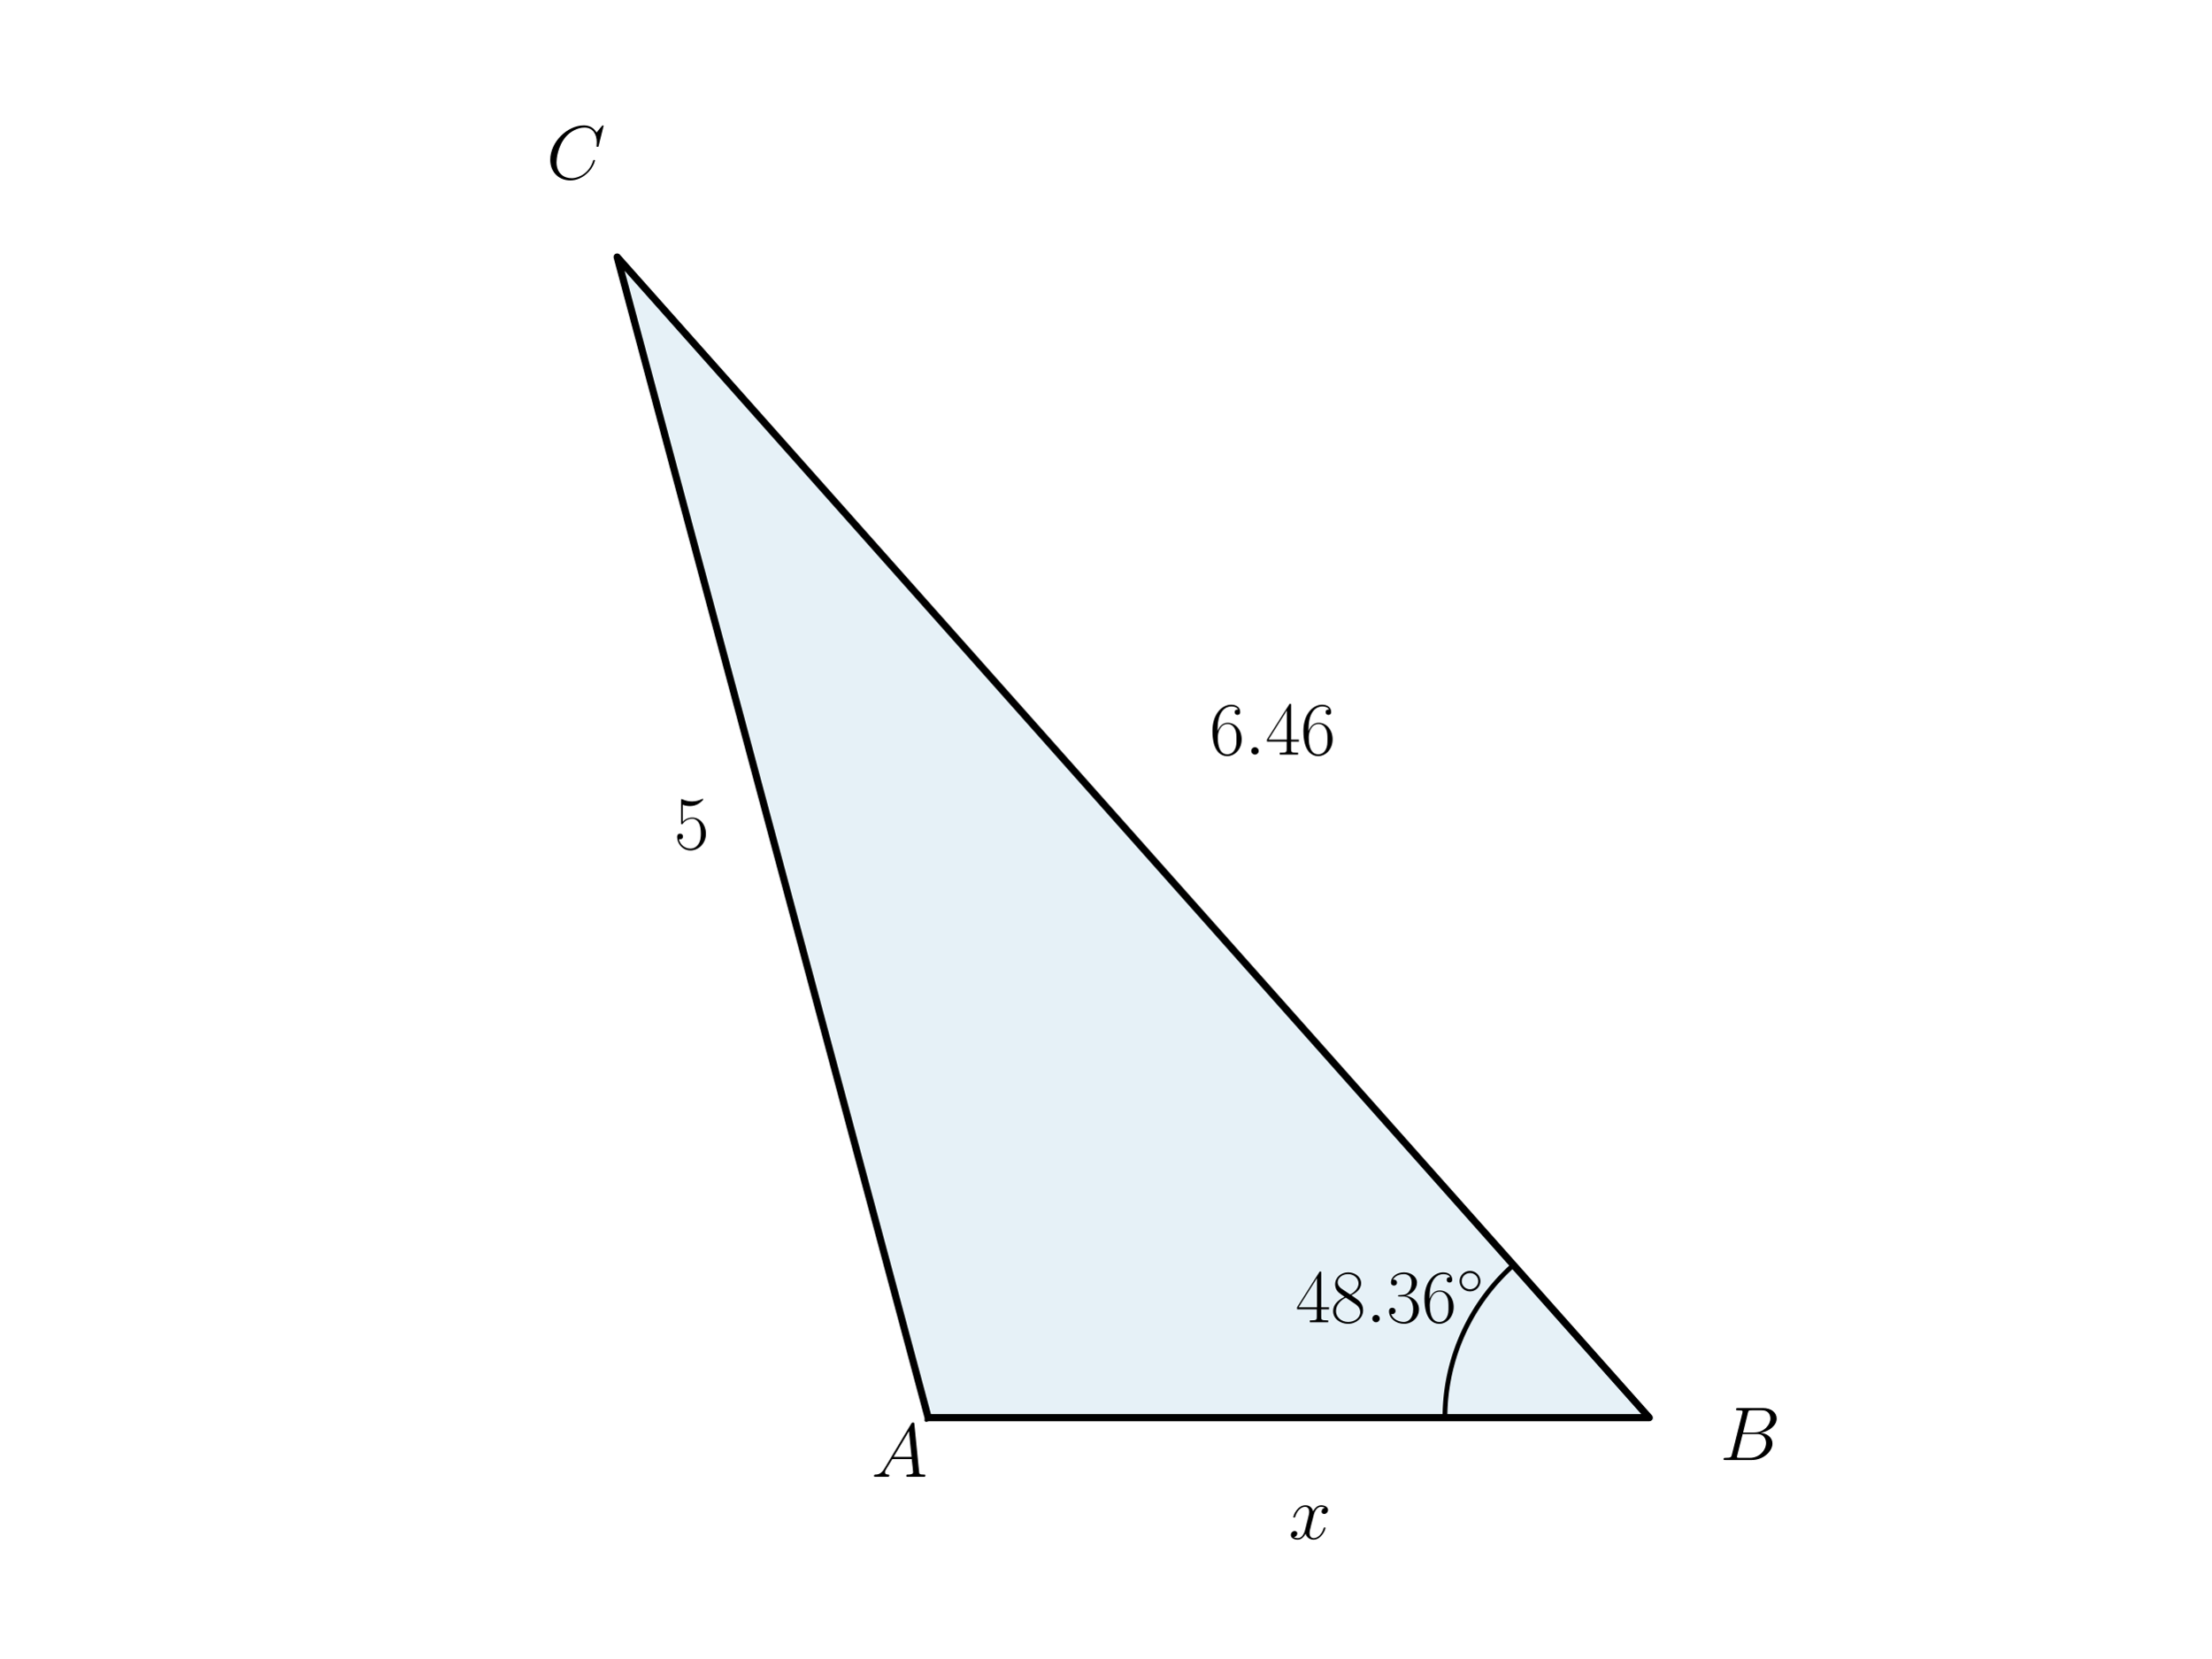
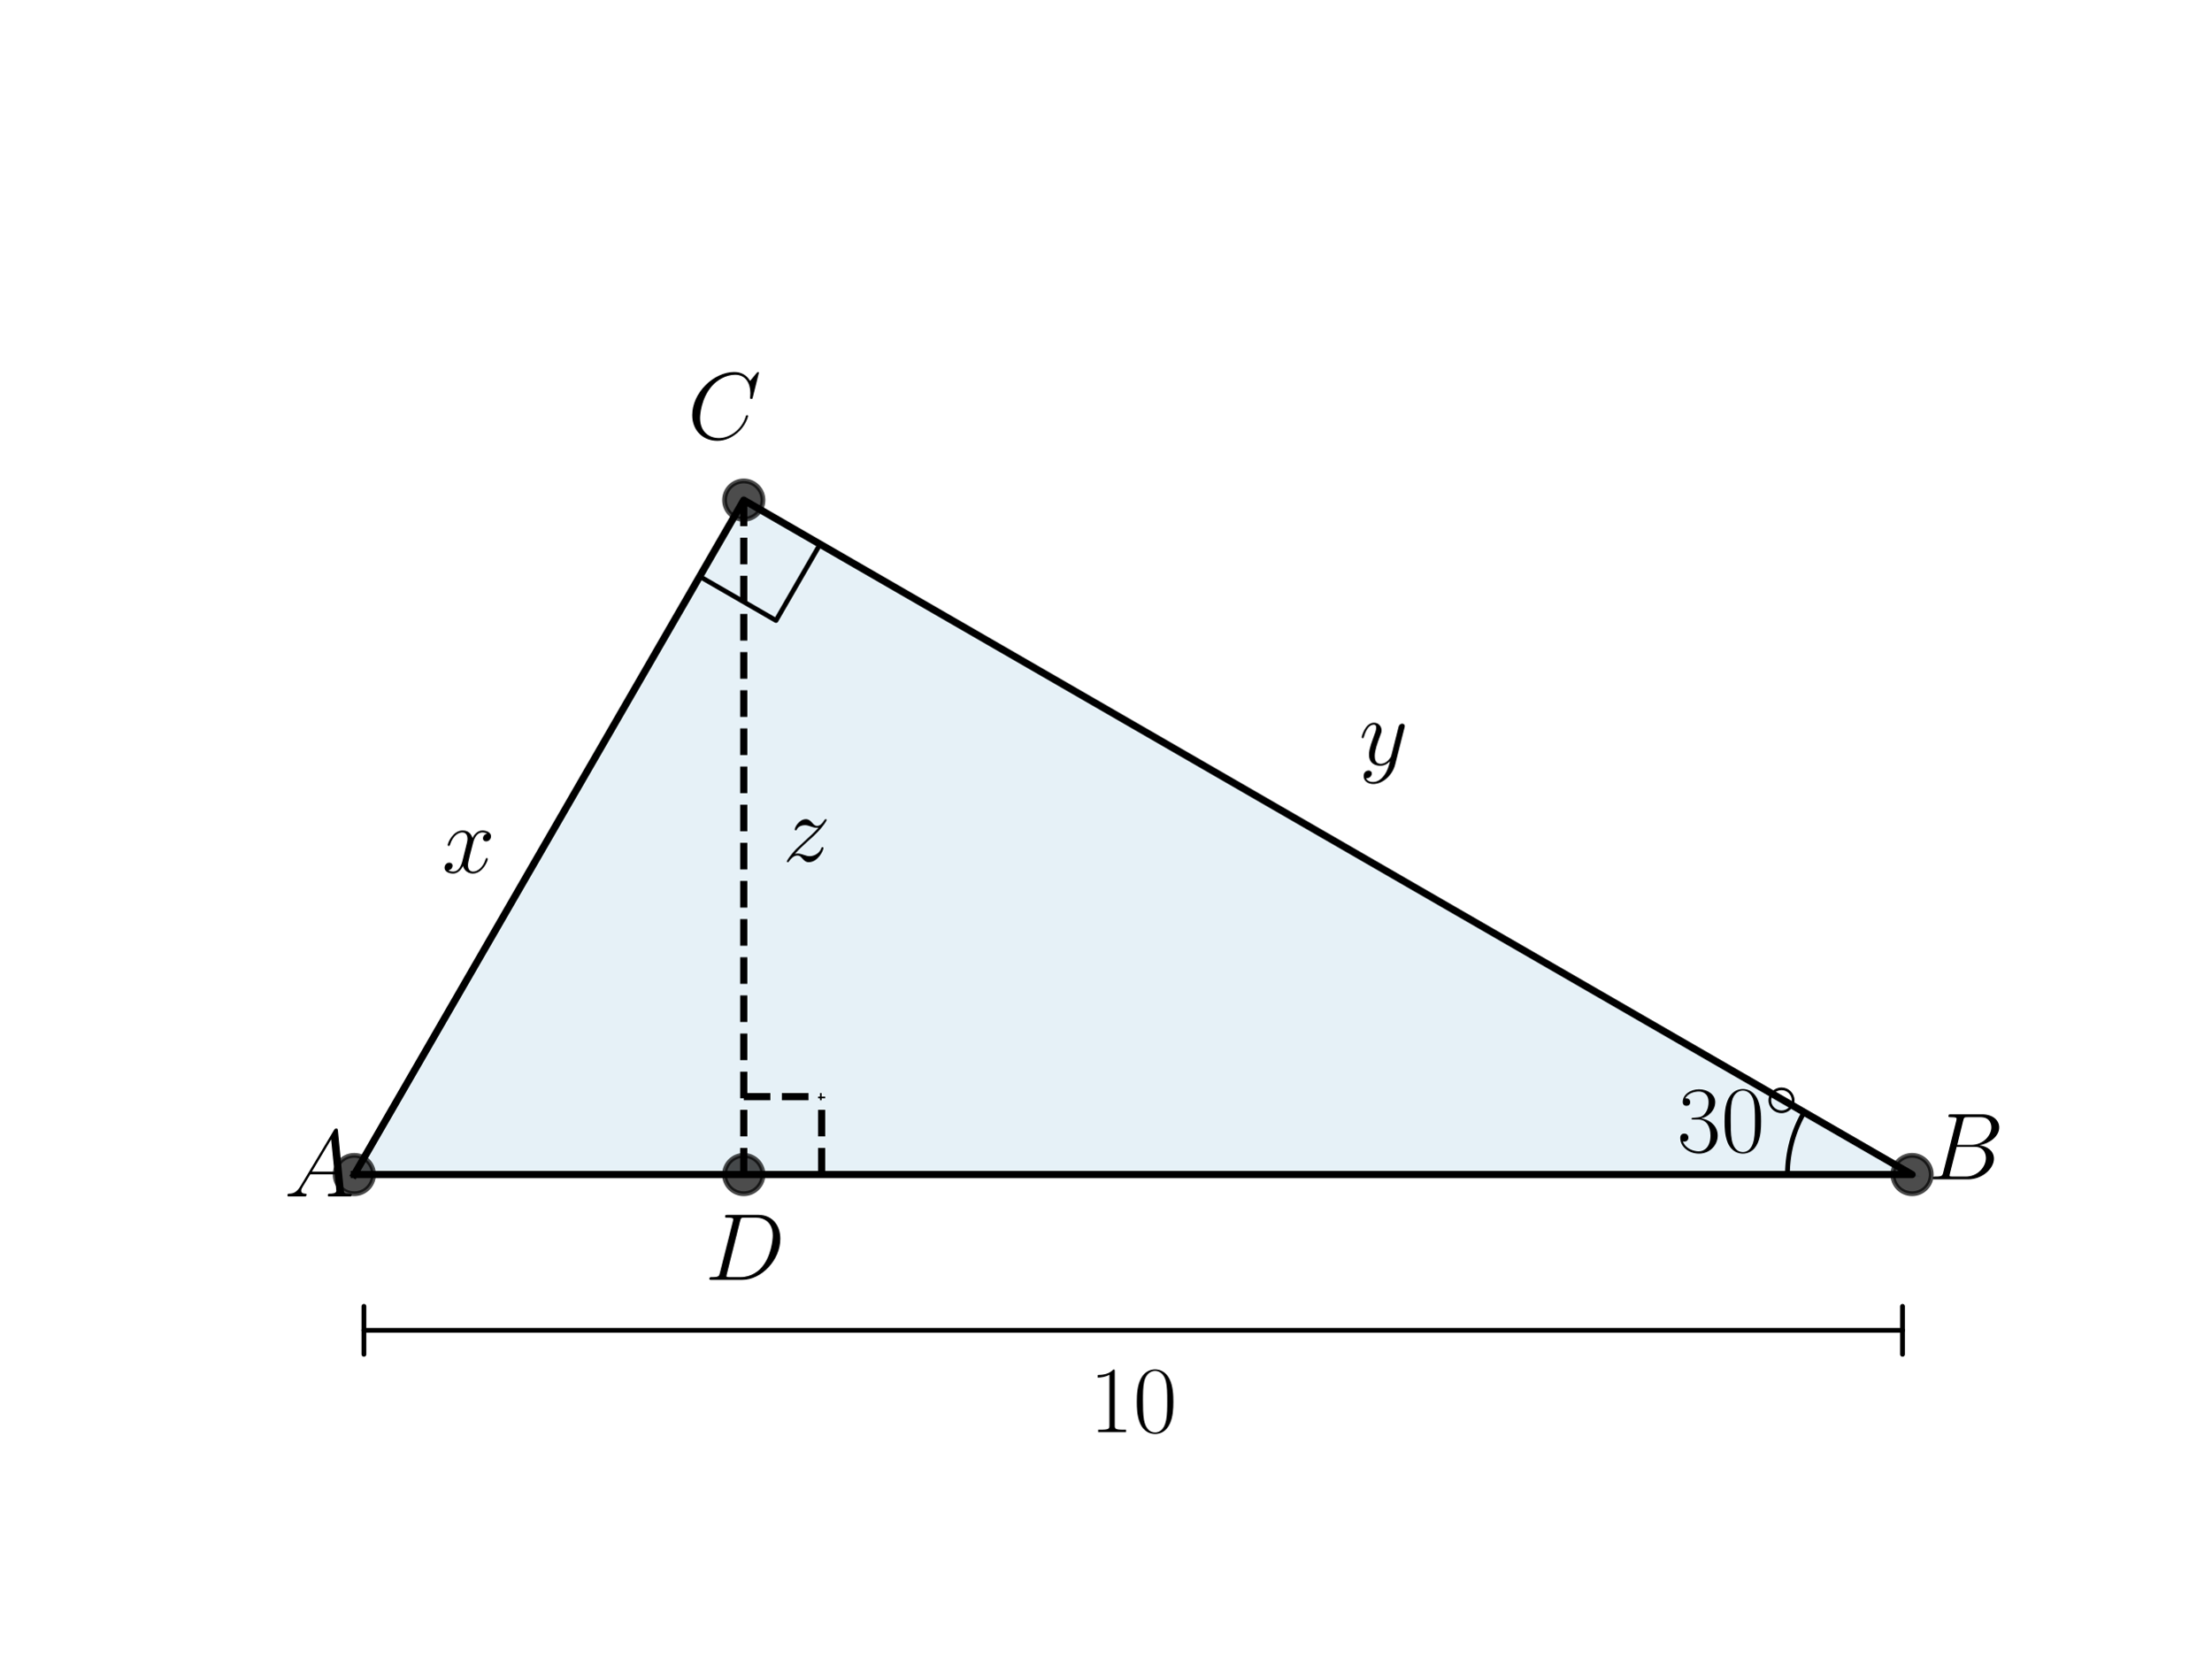
<svg xmlns="http://www.w3.org/2000/svg" xmlns:xlink="http://www.w3.org/1999/xlink" width="460.8pt" height="345.6pt" viewBox="0 0 460.8 345.6" version="1.1">
  <defs>
    <style type="text/css">*{stroke-linejoin: round; stroke-linecap: butt}</style>
  </defs>
  <g id="figure_1">
    <g id="patch_1">
      <path d="M 0 345.6  L 460.8 345.6  L 460.8 0  L 0 0  L 0 345.6  z " style="fill: none" />
    </g>
    <g id="axes_1">
      <g id="patch_2">
-         <path d="M 193.435 295.488  L 343.707 295.488  L 128.613 53.568  z " clip-path="url(#p58ee588329)" style="fill: #0072b2; opacity: 0.1; stroke: #0072b2; stroke-linejoin: miter" />
+         <path d="M 73.833 244.818  L 398.487 244.818  L 154.996 104.238  z " clip-path="url(#pbabc6423a6)" style="fill: #0072b2; opacity: 0.1; stroke: #0072b2; stroke-linejoin: miter" />
      </g>
      <g id="line2d_1">
-         <path d="M 193.435 295.488  L 343.707 295.488  L 128.613 53.568  L 193.435 295.488  " clip-path="url(#p58ee588329)" style="fill: none; stroke: #000000; stroke-width: 1.5; stroke-linecap: square" />
+         <path d="M 73.833 244.818  L 398.487 244.818  L 154.996 104.238  L 73.833 244.818  " clip-path="url(#pbabc6423a6)" style="fill: none; stroke: #000000; stroke-width: 1.5; stroke-linecap: square" />
      </g>
      <g id="line2d_2">
-         <path d="M 301.13 295.488  L 301.132 295.125  L 301.136 294.762  L 301.144 294.399  L 301.155 294.036  L 301.169 293.674  L 301.186 293.311  L 301.206 292.949  L 301.229 292.586  L 301.255 292.224  L 301.285 291.862  L 301.317 291.501  L 301.353 291.14  L 301.391 290.779  L 301.433 290.418  L 301.478 290.058  L 301.526 289.698  L 301.577 289.339  L 301.631 288.98  L 301.688 288.621  L 301.748 288.263  L 301.811 287.906  L 301.877 287.549  L 301.946 287.193  L 302.018 286.837  L 302.094 286.482  L 302.172 286.127  L 302.253 285.774  L 302.338 285.42  L 302.425 285.068  L 302.515 284.717  L 302.609 284.366  L 302.705 284.016  L 302.804 283.667  L 302.906 283.318  L 303.012 282.971  L 303.12 282.624  L 303.231 282.279  L 303.345 281.934  L 303.462 281.591  L 303.582 281.248  L 303.705 280.907  L 303.831 280.566  L 303.959 280.227  L 304.091 279.888  L 304.225 279.551  L 304.363 279.215  L 304.503 278.88  L 304.646 278.547  L 304.792 278.214  L 304.94 277.883  L 305.092 277.553  L 305.246 277.225  L 305.403 276.897  L 305.563 276.571  L 305.726 276.247  L 305.891 275.924  L 306.059 275.602  L 306.23 275.282  L 306.404 274.963  L 306.58 274.646  L 306.759 274.33  L 306.941 274.016  L 307.125 273.703  L 307.312 273.392  L 307.502 273.083  L 307.694 272.775  L 307.889 272.469  L 308.087 272.164  L 308.287 271.861  L 308.49 271.56  L 308.695 271.261  L 308.903 270.963  L 309.113 270.667  L 309.326 270.373  L 309.541 270.081  L 309.759 269.791  L 309.98 269.502  L 310.202 269.216  L 310.428 268.931  L 310.655 268.648  L 310.885 268.367  L 311.118 268.089  L 311.352 267.812  L 311.59 267.537  L 311.829 267.264  L 312.071 266.993  L 312.315 266.725  L 312.561 266.458  L 312.81 266.194  L 313.061 265.931  L 313.314 265.671  L 313.569 265.413  L 313.827 265.157  L 314.086 264.903  L 314.348 264.652  L 314.612 264.403  L 314.878 264.156  L 315.146 263.911  L 315.417 263.669  " clip-path="url(#p58ee588329)" style="fill: none; stroke: #000000; stroke-linecap: square" />
+         <defs>
+           <path id="mfed190b1c7" d="M 0 4  C 1.061 4 2.078 3.579 2.828 2.828  C 3.579 2.078 4 1.061 4 0  C 4 -1.061 3.579 -2.078 2.828 -2.828  C 2.078 -3.579 1.061 -4 0 -4  C -1.061 -4 -2.078 -3.579 -2.828 -2.828  C -3.579 -2.078 -4 -1.061 -4 0  C -4 1.061 -3.579 2.078 -2.828 2.828  C -2.078 3.579 -1.061 4 0 4  z " style="stroke: #000000; stroke-opacity: 0.7" />
+         </defs>
+         <g clip-path="url(#pbabc6423a6)">
+           <use xlink:href="#mfed190b1c7" x="154.996" y="104.238" style="fill-opacity: 0.7; stroke: #000000; stroke-opacity: 0.7" />
+           <use xlink:href="#mfed190b1c7" x="398.487" y="244.818" style="fill-opacity: 0.7; stroke: #000000; stroke-opacity: 0.7" />
+           <use xlink:href="#mfed190b1c7" x="73.833" y="244.818" style="fill-opacity: 0.7; stroke: #000000; stroke-opacity: 0.7" />
+         </g>
+       </g>
+       <g id="line2d_3">
+         <path d="M 372.515 244.818  L 372.515 244.68  L 372.516 244.543  L 372.518 244.406  L 372.521 244.268  L 372.524 244.131  L 372.528 243.994  L 372.533 243.856  L 372.538 243.719  L 372.544 243.582  L 372.551 243.445  L 372.559 243.308  L 372.567 243.171  L 372.576 243.033  L 372.586 242.896  L 372.597 242.759  L 372.608 242.623  L 372.62 242.486  L 372.633 242.349  L 372.646 242.212  L 372.66 242.076  L 372.675 241.939  L 372.691 241.803  L 372.707 241.666  L 372.724 241.53  L 372.742 241.394  L 372.76 241.258  L 372.779 241.122  L 372.799 240.986  L 372.82 240.85  L 372.841 240.714  L 372.863 240.579  L 372.886 240.443  L 372.909 240.308  L 372.934 240.173  L 372.959 240.037  L 372.984 239.902  L 373.011 239.768  L 373.038 239.633  L 373.065 239.498  L 373.094 239.364  L 373.123 239.23  L 373.153 239.096  L 373.184 238.962  L 373.215 238.828  L 373.247 238.695  L 373.28 238.561  L 373.313 238.428  L 373.347 238.295  L 373.382 238.162  L 373.418 238.029  L 373.454 237.897  L 373.491 237.765  L 373.529 237.632  L 373.567 237.501  L 373.606 237.369  L 373.646 237.237  L 373.686 237.106  L 373.727 236.975  L 373.769 236.844  L 373.812 236.714  L 373.855 236.583  L 373.899 236.453  L 373.943 236.323  L 373.989 236.193  L 374.035 236.064  L 374.081 235.935  L 374.129 235.806  L 374.177 235.677  L 374.225 235.549  L 374.275 235.42  L 374.325 235.292  L 374.375 235.165  L 374.427 235.037  L 374.479 234.91  L 374.532 234.783  L 374.585 234.657  L 374.639 234.531  L 374.694 234.405  L 374.749 234.279  L 374.805 234.154  L 374.862 234.028  L 374.919 233.904  L 374.977 233.779  L 375.036 233.655  L 375.096 233.531  L 375.156 233.408  L 375.216 233.284  L 375.278 233.161  L 375.339 233.039  L 375.402 232.917  L 375.465 232.795  L 375.529 232.673  L 375.594 232.552  L 375.659 232.431  L 375.725 232.31  L 375.791 232.19  L 375.858 232.07  L 375.926 231.951  L 375.995 231.832  " clip-path="url(#pbabc6423a6)" style="fill: none; stroke: #000000; stroke-linecap: square" />
+       </g>
+       <g id="line2d_4">
+         <path d="M 145.814 120.143  L 161.719 129.326  L 170.901 113.421  L 154.996 104.238  " clip-path="url(#pbabc6423a6)" style="fill: none; stroke: #000000; stroke-linecap: square" />
+       </g>
+       <g id="LineCollection_1">
+         <path d="M 154.996 244.818  L 154.996 104.238  " clip-path="url(#pbabc6423a6)" style="fill: none; stroke-dasharray: 5.55,2.4; stroke-dashoffset: 0; stroke: #000000; stroke-width: 1.5" />
+       </g>
+       <g id="line2d_5">
+         <path d="M 154.996 228.585  L 171.229 228.585  " clip-path="url(#pbabc6423a6)" style="fill: none; stroke-dasharray: 5.55,2.4; stroke-dashoffset: 0; stroke: #000000; stroke-width: 1.5" />
+       </g>
+       <g id="line2d_6">
+         <path d="M 171.229 244.818  L 171.229 228.585  " clip-path="url(#pbabc6423a6)" style="fill: none; stroke-dasharray: 5.55,2.4; stroke-dashoffset: 0; stroke: #000000; stroke-width: 1.5" />
+       </g>
+       <g id="line2d_7">
+         <g clip-path="url(#pbabc6423a6)">
+           <use xlink:href="#mfed190b1c7" x="154.996" y="244.818" style="fill-opacity: 0.7; stroke: #000000; stroke-opacity: 0.7" />
+         </g>
      </g>
      <g id="text_1">
-         <g transform="translate(181.6009 307.8109) scale(0.16 -0.16)">
+         <g transform="translate(59.22327 249.3769) scale(0.2 -0.2)">
          <defs>
            <path id="CMMI12-41" d="M 1088 691  C 864 314 646 186 339 186  C 269 180 218 180 218 58  C 218 24 250 0 294 0  C 410 0 698 0 813 0  C 998 0 1203 0 1382 0  C 1421 0 1498 0 1498 122  C 1498 180 1446 186 1408 186  C 1261 186 1139 236 1139 388  C 1139 476 1178 546 1261 685  L 1747 1479  L 3379 1479  C 3386 1423 3386 1373 3392 1316  C 3411 1152 3488 495 3488 376  C 3488 186 3162 186 3059 186  C 2989 186 2918 186 2918 70  C 2918 0 2976 0 3014 0  C 3123 0 3251 0 3360 0  L 3725 0  C 4115 0 4397 0 4403 0  C 4448 0 4518 0 4518 122  C 4518 186 4461 186 4365 186  C 4013 186 4006 244 3987 434  L 3597 4404  C 3584 4531 3558 4544 3488 4544  C 3424 4544 3386 4531 3328 4435  L 1088 691  z M 1856 1664  L 3142 3819  L 3360 1664  L 1856 1664  z " transform="scale(0.015625)" />
          </defs>
          <use xlink:href="#CMMI12-41" transform="scale(0.996264)" />
        </g>
      </g>
      <g id="text_2">
-         <g transform="translate(269.9911 275.6088) scale(0.16 -0.16)">
+         <g transform="translate(349.5134 240.0588) scale(0.2 -0.2)">
          <defs>
-             <path id="CMR17-34" d="M 2150 4122  C 2150 4256 2144 4256 2029 4256  L 128 1254  L 128 1088  L 1779 1088  L 1779 457  C 1779 224 1766 160 1318 160  L 1197 160  L 1197 0  C 1402 0 1747 0 1965 0  C 2182 0 2528 0 2733 0  L 2733 160  L 2611 160  C 2163 160 2150 224 2150 457  L 2150 1088  L 2803 1088  L 2803 1254  L 2150 1254  L 2150 4122  z M 1798 3703  L 1798 1254  L 256 1254  L 1798 3703  z " transform="scale(0.015625)" />
-             <path id="CMR17-38" d="M 1741 2264  C 2144 2467 2554 2773 2554 3263  C 2554 3841 1990 4179 1472 4179  C 890 4179 378 3759 378 3180  C 378 3021 416 2747 666 2505  C 730 2442 998 2251 1171 2130  C 883 1983 211 1634 211 934  C 211 279 838 -128 1459 -128  C 2144 -128 2720 362 2720 1010  C 2720 1590 2330 1857 2074 2029  L 1741 2264  z M 902 2822  C 851 2854 595 3051 595 3351  C 595 3739 998 4032 1459 4032  C 1965 4032 2336 3676 2336 3262  C 2336 2669 1670 2331 1638 2331  C 1632 2331 1626 2331 1574 2370  L 902 2822  z M 2080 1519  C 2176 1449 2483 1240 2483 851  C 2483 381 2010 25 1472 25  C 890 25 448 438 448 940  C 448 1443 838 1862 1280 2060  L 2080 1519  z " transform="scale(0.015625)" />
-             <path id="CMMI12-3a" d="M 1178 307  C 1178 492 1024 619 870 619  C 685 619 557 466 557 313  C 557 128 710 0 864 0  C 1050 0 1178 153 1178 307  z " transform="scale(0.015625)" />
            <path id="CMR17-33" d="M 1414 2157  C 1984 2157 2234 1662 2234 1090  C 2234 320 1824 25 1453 25  C 1114 25 563 194 390 693  C 422 680 454 680 486 680  C 640 680 755 782 755 948  C 755 1133 614 1216 486 1216  C 378 1216 211 1165 211 926  C 211 335 787 -128 1466 -128  C 2176 -128 2720 430 2720 1085  C 2720 1707 2208 2157 1600 2227  C 2086 2328 2554 2756 2554 3329  C 2554 3820 2048 4179 1472 4179  C 890 4179 378 3829 378 3329  C 378 3110 544 3072 627 3072  C 762 3072 877 3155 877 3321  C 877 3486 762 3569 627 3569  C 602 3569 570 3569 544 3557  C 730 3959 1235 4032 1459 4032  C 1683 4032 2106 3925 2106 3320  C 2106 3143 2080 2828 1862 2550  C 1670 2304 1453 2304 1242 2284  C 1210 2284 1062 2269 1037 2269  C 992 2263 966 2257 966 2208  C 966 2163 973 2157 1101 2157  L 1414 2157  z " transform="scale(0.015625)" />
-             <path id="CMR17-36" d="M 678 2176  C 678 3690 1395 4032 1811 4032  C 1946 4032 2272 4009 2400 3776  C 2298 3776 2106 3776 2106 3553  C 2106 3381 2246 3323 2336 3323  C 2394 3323 2566 3348 2566 3560  C 2566 3954 2246 4179 1805 4179  C 1043 4179 243 3390 243 1984  C 243 253 966 -128 1478 -128  C 2099 -128 2688 427 2688 1283  C 2688 2081 2170 2662 1517 2662  C 1126 2662 838 2407 678 1960  L 678 2176  z M 1478 25  C 691 25 691 1200 691 1436  C 691 1896 909 2560 1504 2560  C 1613 2560 1926 2560 2138 2120  C 2253 1870 2253 1609 2253 1289  C 2253 944 2253 690 2118 434  C 1978 171 1773 25 1478 25  z " transform="scale(0.015625)" />
+             <path id="CMR17-30" d="M 2688 2025  C 2688 2416 2682 3080 2413 3591  C 2176 4039 1798 4198 1466 4198  C 1158 4198 768 4058 525 3597  C 269 3118 243 2524 243 2025  C 243 1661 250 1106 448 619  C 723 -39 1216 -128 1466 -128  C 1760 -128 2208 -7 2470 600  C 2662 1042 2688 1559 2688 2025  z M 1466 -26  C 1056 -26 813 325 723 812  C 653 1188 653 1738 653 2096  C 653 2588 653 2997 736 3387  C 858 3929 1216 4096 1466 4096  C 1728 4096 2067 3923 2189 3400  C 2272 3036 2278 2607 2278 2096  C 2278 1680 2278 1169 2202 792  C 2067 95 1690 -26 1466 -26  z " transform="scale(0.015625)" />
            <path id="CMSY10-e" d="M 2842 1600  C 2842 2277 2272 2828 1600 2828  C 909 2828 352 2264 352 1600  C 352 930 909 372 1600 372  C 2272 372 2842 923 2842 1600  z M 1600 628  C 1043 628 608 1070 608 1600  C 608 2130 1050 2572 1600 2572  C 2131 2572 2586 2142 2586 1600  C 2586 1058 2131 628 1600 628  z " transform="scale(0.015625)" />
          </defs>
-           <use xlink:href="#CMR17-34" transform="scale(0.996264)" />
-           <use xlink:href="#CMR17-38" transform="translate(45.69048 0) scale(0.996264)" />
-           <use xlink:href="#CMMI12-3a" transform="translate(91.38095 0) scale(0.996264)" />
-           <use xlink:href="#CMR17-33" transform="translate(118.4781 0) scale(0.996264)" />
-           <use xlink:href="#CMR17-36" transform="translate(164.1686 0) scale(0.996264)" />
-           <use xlink:href="#CMSY10-e" transform="translate(209.8591 36.15364) scale(0.697382)" />
+           <use xlink:href="#CMR17-33" transform="scale(0.996264)" />
+           <use xlink:href="#CMR17-30" transform="translate(45.69048 0) scale(0.996264)" />
+           <use xlink:href="#CMSY10-e" transform="translate(91.38095 36.15364) scale(0.697382)" />
        </g>
      </g>
      <g id="text_3">
-         <g transform="translate(358.4255 304.3207) scale(0.16 -0.16)">
+         <g transform="translate(401.8401 245.812) scale(0.2 -0.2)">
          <defs>
            <path id="CMMI12-42" d="M 2342 3921  C 2400 4160 2426 4160 2675 4160  L 3507 4160  C 4230 4160 4230 3544 4230 3485  C 4230 2966 3712 2304 2867 2304  L 1946 2304  L 2342 3921  z M 3424 2275  C 4122 2402 4755 2886 4755 3473  C 4755 3970 4314 4352 3590 4352  L 1536 4352  C 1414 4352 1357 4352 1357 4226  C 1357 4160 1414 4160 1510 4160  C 1901 4160 1901 4112 1901 4044  C 1901 4032 1901 3993 1875 3897  L 1011 472  C 954 249 941 185 493 185  C 371 185 307 185 307 70  C 307 0 346 0 474 0  L 2669 0  C 3648 0 4403 739 4403 1383  C 4403 1906 3942 2224 3424 2275  z M 2515 185  L 1651 185  C 1562 185 1549 185 1510 192  C 1440 198 1434 211 1434 261  C 1434 305 1446 343 1459 399  L 1907 2176  L 3110 2176  C 3866 2176 3866 1483 3866 1433  C 3866 828 3309 185 2515 185  z " transform="scale(0.015625)" />
          </defs>
          <use xlink:href="#CMMI12-42" transform="scale(0.996264)" />
        </g>
      </g>
      <g id="text_4">
-         <g transform="translate(113.8712 37.28306) scale(0.16 -0.16)">
+         <g transform="translate(143.2639 91.47946) scale(0.2 -0.2)">
          <defs>
            <path id="CMMI12-43" d="M 4781 4423  C 4781 4480 4736 4480 4723 4480  C 4710 4480 4685 4480 4634 4416  L 4192 3882  C 3968 4264 3616 4480 3136 4480  C 1754 4480 320 3088 320 1595  C 320 533 1069 -128 2003 -128  C 2515 -128 2963 88 3334 400  C 3891 863 4058 1481 4058 1531  C 4058 1588 4006 1588 3987 1588  C 3930 1588 3923 1550 3910 1524  C 3616 534 2752 57 2112 57  C 1434 57 845 489 845 1391  C 845 1595 909 2700 1632 3532  C 1984 3939 2586 4295 3194 4295  C 3898 4295 4211 3717 4211 3068  C 4211 2903 4192 2764 4192 2738  C 4192 2681 4256 2681 4275 2681  C 4346 2681 4352 2687 4378 2801  L 4781 4423  z " transform="scale(0.015625)" />
          </defs>
          <use xlink:href="#CMMI12-43" transform="scale(0.996264)" />
        </g>
      </g>
      <g id="text_5">
-         <g transform="translate(268.5711 320.7616) scale(0.16 -0.16)">
+         <g transform="translate(283.2349 159.406) scale(0.2 -0.2)">
+           <defs>
+             <path id="CMMI12-79" d="M 1683 -700  C 1510 -939 1261 -1152 947 -1152  C 870 -1152 563 -1152 467 -889  C 486 -895 518 -895 531 -895  C 723 -895 851 -729 851 -582  C 851 -435 730 -384 634 -384  C 531 -384 307 -458 307 -759  C 307 -1071 582 -1286 947 -1286  C 1587 -1286 2234 -700 2413 6  L 3040 2485  C 3046 2517 3059 2556 3059 2594  C 3059 2689 2982 2753 2886 2753  C 2829 2753 2694 2727 2643 2535  L 2170 658  C 2138 543 2138 530 2086 460  C 1958 281 1747 64 1440 64  C 1082 64 1050 415 1050 588  C 1050 952 1222 1443 1395 1903  C 1466 2088 1504 2178 1504 2305  C 1504 2574 1312 2816 998 2816  C 410 2816 173 1890 173 1839  C 173 1814 198 1782 243 1782  C 301 1782 307 1807 333 1897  C 486 2433 730 2689 979 2689  C 1037 2689 1146 2689 1146 2478  C 1146 2312 1075 2127 979 1884  C 666 1047 666 837 666 683  C 666 77 1101 -64 1421 -64  C 1606 -64 1837 -6 2061 230  L 2067 224  C 1971 -147 1907 -392 1683 -700  z " transform="scale(0.015625)" />
+           </defs>
+           <use xlink:href="#CMMI12-79" transform="scale(0.996264)" />
+         </g>
+       </g>
+       <g id="text_6">
+         <g transform="translate(92.08137 181.8719) scale(0.2 -0.2)">
          <defs>
            <path id="CMMI12-78" d="M 3034 2606  C 2829 2567 2752 2414 2752 2293  C 2752 2139 2874 2088 2963 2088  C 3155 2088 3290 2254 3290 2427  C 3290 2695 2982 2816 2714 2816  C 2323 2816 2106 2433 2048 2312  C 1901 2816 1504 2816 1389 2816  C 736 2816 390 1980 390 1839  C 390 1814 416 1782 461 1782  C 512 1782 525 1820 538 1846  C 755 2555 1184 2689 1370 2689  C 1658 2689 1715 2420 1715 2267  C 1715 2127 1677 1980 1600 1673  L 1382 798  C 1286 415 1101 64 762 64  C 730 64 570 64 435 147  C 666 192 717 383 717 460  C 717 588 621 664 499 664  C 346 664 179 530 179 326  C 179 57 480 -64 755 -64  C 1062 -64 1280 179 1414 441  C 1517 64 1837 -64 2074 -64  C 2726 -64 3072 773 3072 913  C 3072 945 3046 971 3008 971  C 2950 971 2944 939 2925 888  C 2752 326 2381 64 2093 64  C 1869 64 1747 230 1747 492  C 1747 632 1773 734 1875 1156  L 2099 2024  C 2195 2408 2413 2689 2707 2689  C 2720 2689 2899 2689 3034 2606  z " transform="scale(0.015625)" />
          </defs>
          <use xlink:href="#CMMI12-78" transform="scale(0.996264)" />
        </g>
      </g>
-       <g id="text_6">
-         <g transform="translate(252.0695 157.2831) scale(0.16 -0.16)">
-           <use xlink:href="#CMR17-36" transform="scale(0.996264)" />
-           <use xlink:href="#CMMI12-3a" transform="translate(45.69048 0) scale(0.996264)" />
-           <use xlink:href="#CMR17-34" transform="translate(72.78765 0) scale(0.996264)" />
-           <use xlink:href="#CMR17-36" transform="translate(118.4781 0) scale(0.996264)" />
+       <g id="text_7">
+         <g transform="translate(146.8969 266.7711) scale(0.2 -0.2)">
+           <defs>
+             <path id="CMMI12-44" d="M 1005 472  C 947 249 934 185 486 185  C 365 185 301 185 301 70  C 301 0 339 0 467 0  L 2496 0  C 3789 0 5050 1332 5050 2753  C 5050 3671 4499 4352 3584 4352  L 1530 4352  C 1408 4352 1350 4352 1350 4231  C 1350 4167 1408 4167 1504 4167  C 1894 4167 1894 4116 1894 4046  C 1894 4034 1894 3995 1869 3899  L 1005 472  z M 2355 3931  C 2413 4167 2438 4167 2688 4167  L 3392 4167  C 3994 4167 4544 3842 4544 2963  C 4544 2644 4416 1536 3795 835  C 3616 625 3130 185 2394 185  L 1664 185  C 1574 185 1562 185 1523 192  C 1453 198 1446 211 1446 262  C 1446 307 1459 345 1472 402  L 2355 3931  z " transform="scale(0.015625)" />
+           </defs>
+           <use xlink:href="#CMMI12-44" transform="scale(0.996264)" />
        </g>
      </g>
-       <g id="text_7">
-         <g transform="translate(140.4606 176.9384) scale(0.16 -0.16)">
+       <g id="text_8">
+         <g transform="translate(163.1127 179.5087) scale(0.2 -0.2)">
          <defs>
-             <path id="CMR17-35" d="M 730 3692  C 794 3666 1056 3584 1325 3584  C 1920 3584 2246 3911 2432 4100  C 2432 4157 2432 4192 2394 4192  C 2387 4192 2374 4192 2323 4163  C 2099 4058 1837 3973 1517 3973  C 1325 3973 1037 3999 723 4139  C 653 4171 640 4171 634 4171  C 602 4171 595 4164 595 4037  L 595 2203  C 595 2089 595 2057 659 2057  C 691 2057 704 2070 736 2114  C 941 2401 1222 2522 1542 2522  C 1766 2522 2246 2382 2246 1289  C 2246 1085 2246 715 2054 421  C 1894 159 1645 25 1370 25  C 947 25 518 320 403 814  C 429 807 480 795 506 795  C 589 795 749 840 749 1038  C 749 1210 627 1280 506 1280  C 358 1280 262 1190 262 1011  C 262 454 704 -128 1382 -128  C 2042 -128 2669 440 2669 1264  C 2669 2030 2170 2624 1549 2624  C 1222 2624 947 2503 730 2274  L 730 3692  z " transform="scale(0.015625)" />
+             <path id="CMMI12-7a" d="M 813 486  C 1088 803 1312 1004 1632 1296  C 2016 1632 2182 1793 2272 1891  C 2720 2338 2944 2713 2944 2764  C 2944 2816 2893 2816 2880 2816  C 2835 2816 2822 2793 2790 2750  C 2630 2494 2477 2367 2310 2367  C 2176 2367 2106 2421 1984 2565  C 1850 2715 1741 2816 1555 2816  C 1088 2816 806 2257 806 2128  C 806 2108 813 2068 870 2068  C 922 2068 928 2091 947 2133  C 1056 2372 1363 2414 1485 2414  C 1619 2414 1747 2376 1882 2327  C 2125 2240 2227 2240 2291 2240  C 2336 2240 2362 2240 2394 2246  C 2182 1994 1837 1683 1549 1418  L 902 816  C 512 415 275 33 275 -12  C 275 -51 307 -64 346 -64  C 384 -64 390 -57 435 14  C 538 163 742 384 979 384  C 1114 384 1178 342 1306 193  C 1427 61 1536 -64 1741 -64  C 2368 -64 2726 732 2726 876  C 2726 903 2720 942 2656 942  C 2605 942 2598 917 2579 855  C 2438 488 2061 338 1811 338  C 1677 338 1549 376 1414 425  C 1158 512 1088 512 1005 512  C 941 512 870 512 813 486  z " transform="scale(0.015625)" />
          </defs>
-           <use xlink:href="#CMR17-35" transform="scale(0.996264)" />
+           <use xlink:href="#CMMI12-7a" transform="scale(0.996264)" />
+         </g>
+       </g>
+       <g id="patch_3">
+         <path d="M 396.491 277.283  Q 236.164 277.283 75.837 277.283  " style="fill: none; stroke: #000000; stroke-linecap: round" />
+         <path d="M 396.491 282.283  L 396.491 282.283  L 396.491 272.283  L 396.491 272.283  " style="fill: none; stroke: #000000; stroke-linecap: round" />
+         <path d="M 75.837 272.283  L 75.837 272.283  L 75.837 282.283  L 75.837 282.283  " style="fill: none; stroke: #000000; stroke-linecap: round" />
+       </g>
+       <g id="text_9">
+         <g transform="translate(227.0219 298.4966) scale(0.2 -0.2)">
+           <defs>
+             <path id="CMR17-31" d="M 1702 4058  C 1702 4192 1696 4192 1606 4192  C 1357 3916 979 3827 621 3827  C 602 3827 570 3827 563 3808  C 557 3795 557 3782 557 3648  C 755 3648 1088 3686 1344 3839  L 1344 461  C 1344 236 1331 160 781 160  L 589 160  L 589 0  C 896 0 1216 0 1523 0  C 1830 0 2150 0 2458 0  L 2458 160  L 2266 160  C 1715 160 1702 230 1702 458  L 1702 4058  z " transform="scale(0.015625)" />
+           </defs>
+           <use xlink:href="#CMR17-31" transform="scale(0.996264)" />
+           <use xlink:href="#CMR17-30" transform="translate(45.69048 0) scale(0.996264)" />
        </g>
      </g>
    </g>
  </g>
  <defs>
-     <clipPath id="p58ee588329">
+     <clipPath id="pbabc6423a6">
      <rect x="57.6" y="41.472" width="357.12" height="266.112" />
    </clipPath>
  </defs>
</svg>
